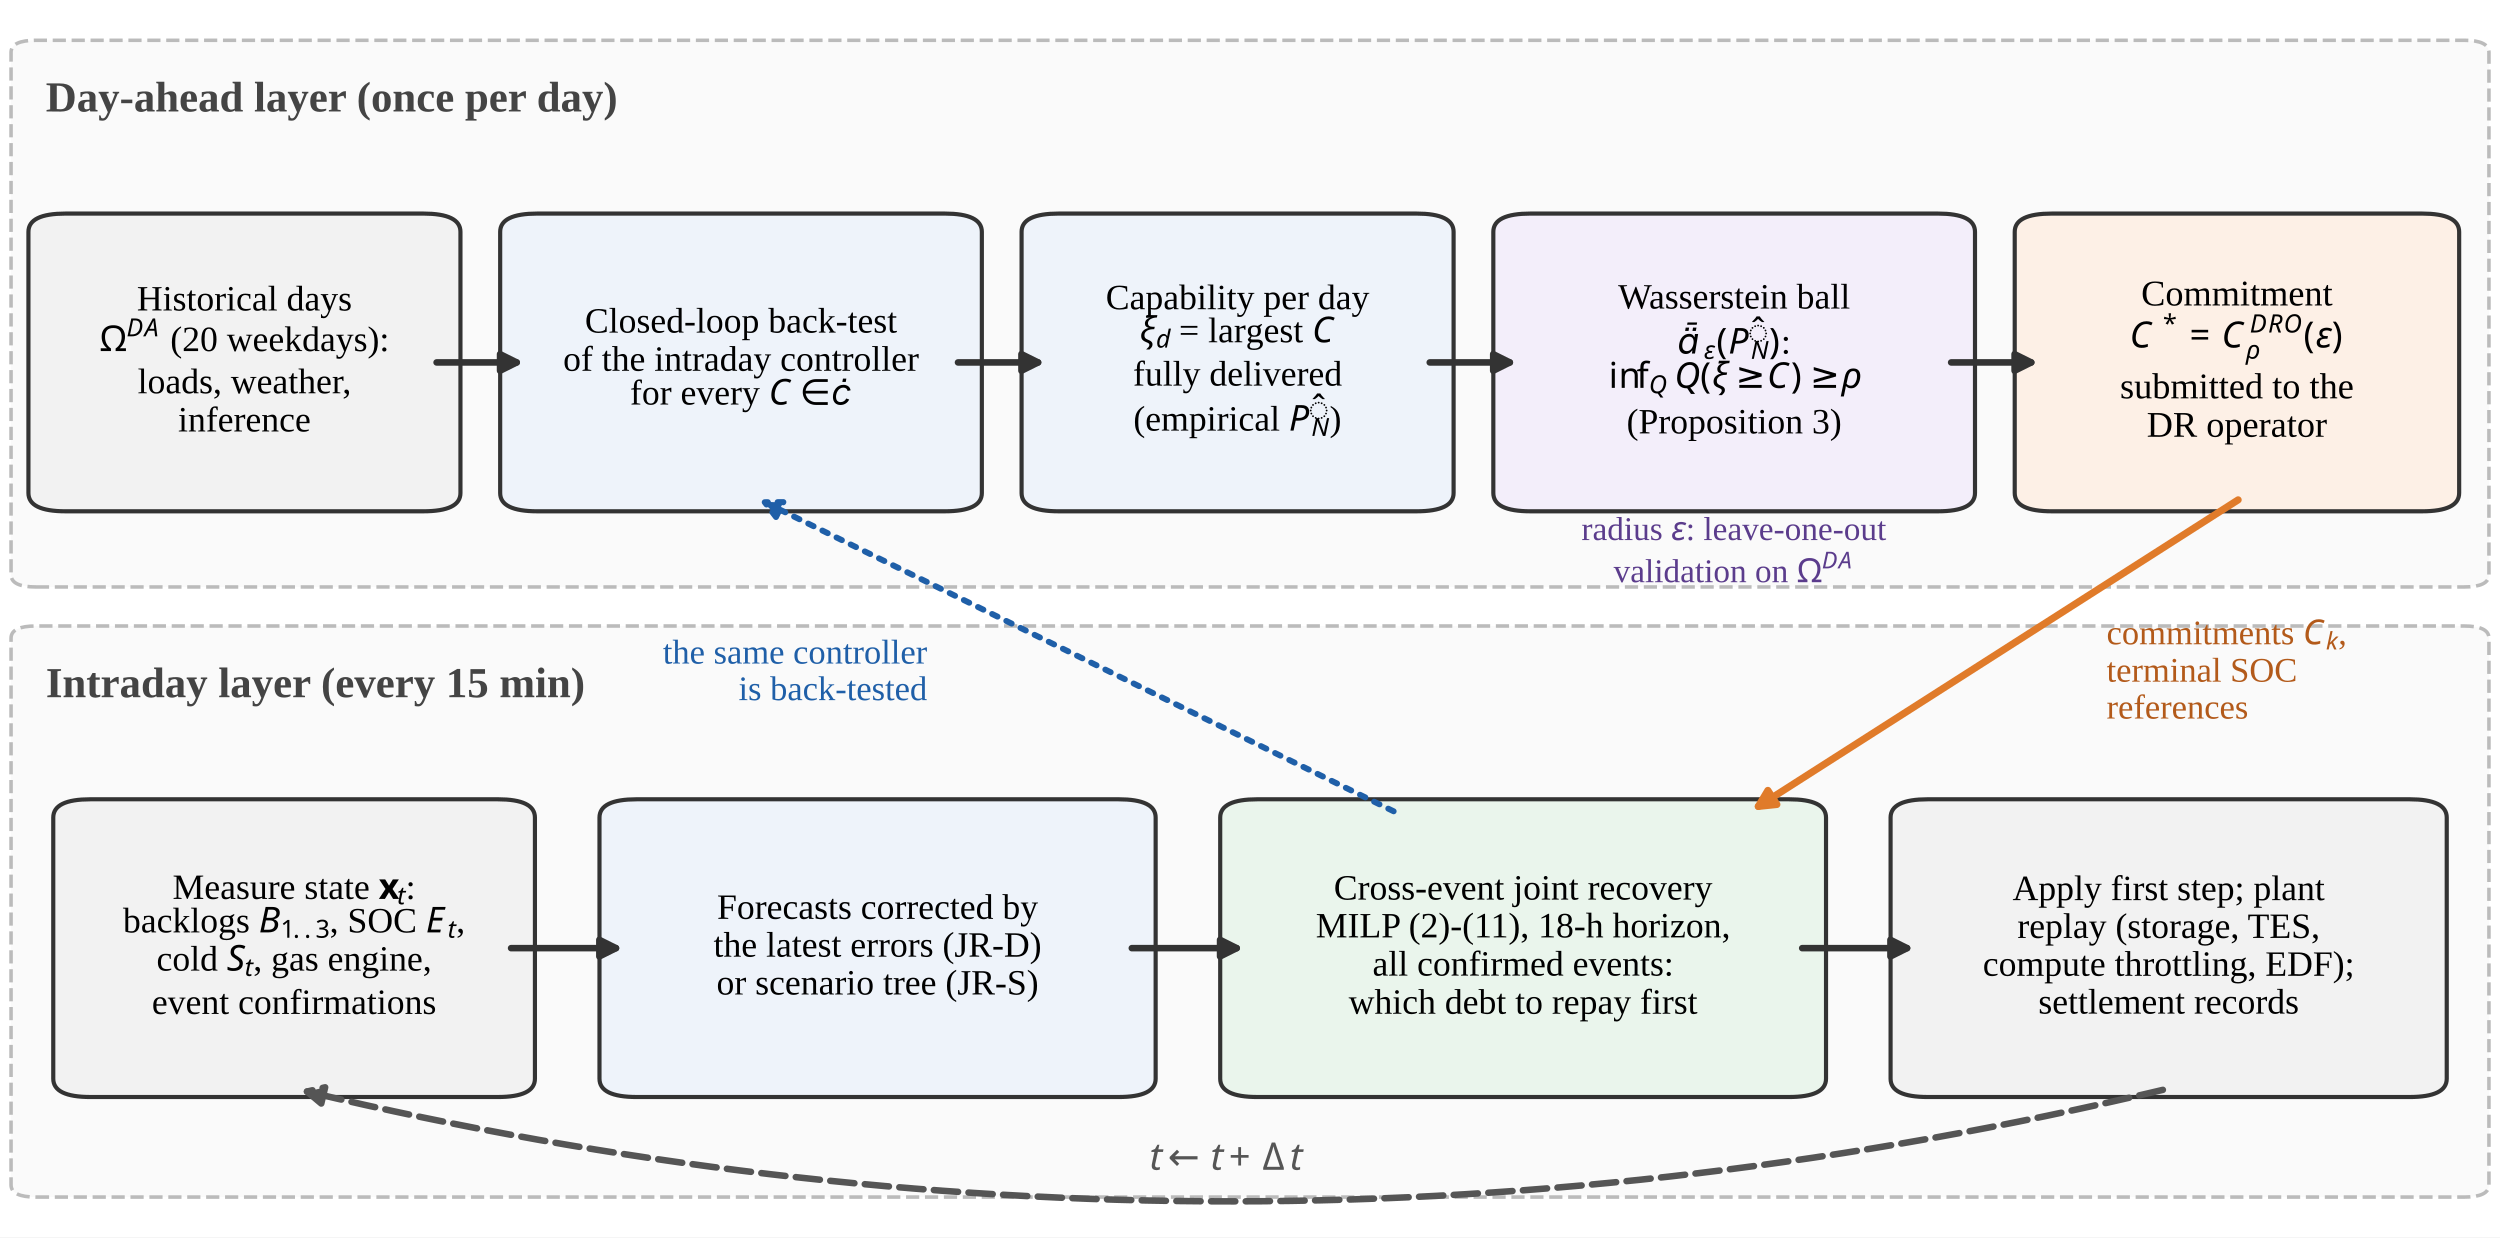
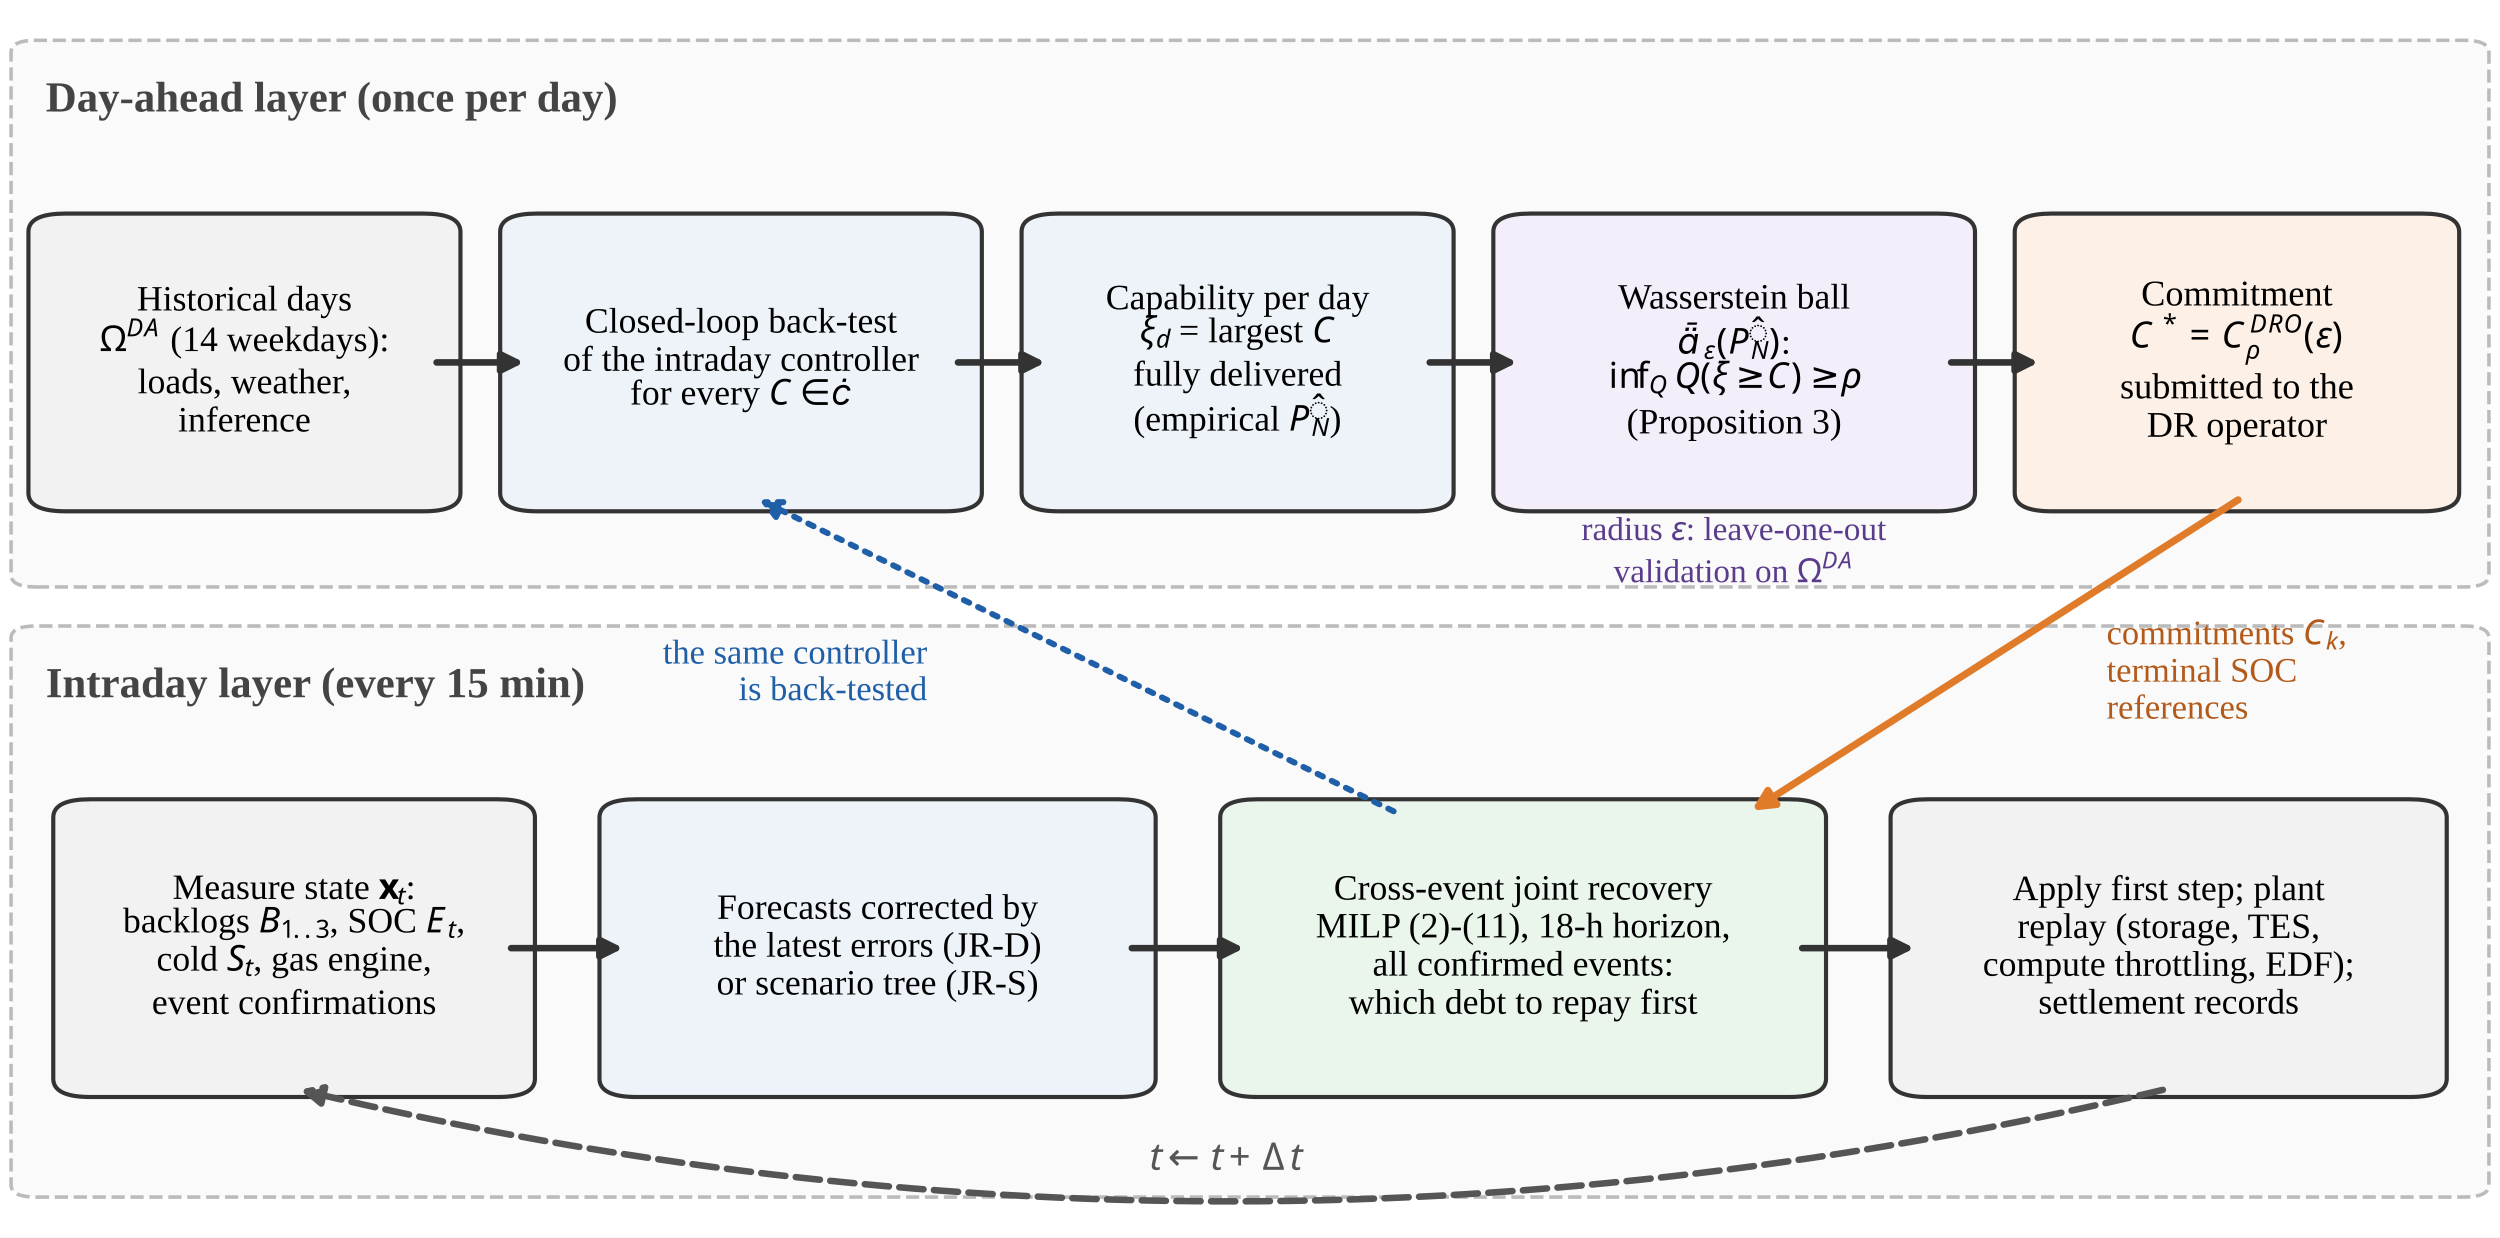
<svg xmlns="http://www.w3.org/2000/svg" width="420.264pt" height="208.008pt" viewBox="0 0 420.264 208.008" version="1.1">
  <defs>
    <style type="text/css">*{stroke-linejoin: round; stroke-linecap: butt}</style>
  </defs>
  <g id="figure_1">
    <g id="patch_1">
      <path d="M 0 208.008  L 420.264 208.008  L 420.264 0  L 0 0  z " style="fill: #ffffff" />
    </g>
    <g id="axes_1">
      <g id="patch_2">
-         <path d="M 6.031 98.671  L 414.233 98.671  Q 418.407 98.671 418.407 96.619  L 418.407 8.825  Q 418.407 6.773 414.233 6.773  L 6.031 6.773  Q 1.857 6.773 1.857 8.825  L 1.857 96.619  Q 1.857 98.671 6.031 98.671  z " clip-path="url(#p4d2d28c79f)" style="fill: #fafafa; stroke-dasharray: 2.22,0.96; stroke-dashoffset: 0; stroke: #bbbbbb; stroke-width: 0.6; stroke-linejoin: miter" />
+         <path d="M 6.031 98.671  L 414.233 98.671  Q 418.407 98.671 418.407 96.619  L 418.407 8.825  Q 418.407 6.773 414.233 6.773  L 6.031 6.773  Q 1.857 6.773 1.857 8.825  L 1.857 96.619  Q 1.857 98.671 6.031 98.671  z " clip-path="url(#p519d9c0571)" style="fill: #fafafa; stroke-dasharray: 2.22,0.96; stroke-dashoffset: 0; stroke: #bbbbbb; stroke-width: 0.6; stroke-linejoin: miter" />
      </g>
      <g id="patch_3">
-         <path d="M 6.031 201.235  L 414.233 201.235  Q 418.407 201.235 418.407 199.183  L 418.407 107.286  Q 418.407 105.235 414.233 105.235  L 6.031 105.235  Q 1.857 105.235 1.857 107.286  L 1.857 199.183  Q 1.857 201.235 6.031 201.235  z " clip-path="url(#p4d2d28c79f)" style="fill: #fafafa; stroke-dasharray: 2.22,0.96; stroke-dashoffset: 0; stroke: #bbbbbb; stroke-width: 0.6; stroke-linejoin: miter" />
+         <path d="M 6.031 201.235  L 414.233 201.235  Q 418.407 201.235 418.407 199.183  L 418.407 107.286  Q 418.407 105.235 414.233 105.235  L 6.031 105.235  Q 1.857 105.235 1.857 107.286  L 1.857 199.183  Q 1.857 201.235 6.031 201.235  z " clip-path="url(#p519d9c0571)" style="fill: #fafafa; stroke-dasharray: 2.22,0.96; stroke-dashoffset: 0; stroke: #bbbbbb; stroke-width: 0.6; stroke-linejoin: miter" />
      </g>
      <g id="patch_4">
-         <path d="M 11.04 85.953  L 71.143 85.953  Q 77.404 85.953 77.404 82.876  L 77.404 38.978  Q 77.404 35.902 71.143 35.902  L 11.04 35.902  Q 4.779 35.902 4.779 38.978  L 4.779 82.876  Q 4.779 85.953 11.04 85.953  z " clip-path="url(#p4d2d28c79f)" style="fill: #f2f2f2; stroke: #333333; stroke-width: 0.7; stroke-linejoin: miter" />
+         <path d="M 11.04 85.953  L 71.143 85.953  Q 77.404 85.953 77.404 82.876  L 77.404 38.978  Q 77.404 35.902 71.143 35.902  L 11.04 35.902  Q 4.779 35.902 4.779 38.978  L 4.779 82.876  Q 4.779 85.953 11.04 85.953  z " clip-path="url(#p519d9c0571)" style="fill: #f2f2f2; stroke: #333333; stroke-width: 0.7; stroke-linejoin: miter" />
      </g>
      <g id="patch_5">
-         <path d="M 90.343 85.953  L 158.794 85.953  Q 165.055 85.953 165.055 82.876  L 165.055 38.978  Q 165.055 35.902 158.794 35.902  L 90.343 35.902  Q 84.082 35.902 84.082 38.978  L 84.082 82.876  Q 84.082 85.953 90.343 85.953  z " clip-path="url(#p4d2d28c79f)" style="fill: #eef3fa; stroke: #333333; stroke-width: 0.7; stroke-linejoin: miter" />
+         <path d="M 90.343 85.953  L 158.794 85.953  Q 165.055 85.953 165.055 82.876  L 165.055 38.978  Q 165.055 35.902 158.794 35.902  L 90.343 35.902  Q 84.082 35.902 84.082 38.978  L 84.082 82.876  Q 84.082 85.953 90.343 85.953  z " clip-path="url(#p519d9c0571)" style="fill: #eef3fa; stroke: #333333; stroke-width: 0.7; stroke-linejoin: miter" />
      </g>
      <g id="patch_6">
-         <path d="M 177.993 85.953  L 238.097 85.953  Q 244.357 85.953 244.357 82.876  L 244.357 38.978  Q 244.357 35.902 238.097 35.902  L 177.993 35.902  Q 171.733 35.902 171.733 38.978  L 171.733 82.876  Q 171.733 85.953 177.993 85.953  z " clip-path="url(#p4d2d28c79f)" style="fill: #eef3fa; stroke: #333333; stroke-width: 0.7; stroke-linejoin: miter" />
+         <path d="M 177.993 85.953  L 238.097 85.953  Q 244.357 85.953 244.357 82.876  L 244.357 38.978  Q 244.357 35.902 238.097 35.902  L 177.993 35.902  Q 171.733 35.902 171.733 38.978  L 171.733 82.876  Q 171.733 85.953 177.993 85.953  z " clip-path="url(#p519d9c0571)" style="fill: #eef3fa; stroke: #333333; stroke-width: 0.7; stroke-linejoin: miter" />
      </g>
      <g id="patch_7">
-         <path d="M 257.296 85.953  L 325.747 85.953  Q 332.008 85.953 332.008 82.876  L 332.008 38.978  Q 332.008 35.902 325.747 35.902  L 257.296 35.902  Q 251.036 35.902 251.036 38.978  L 251.036 82.876  Q 251.036 85.953 257.296 85.953  z " clip-path="url(#p4d2d28c79f)" style="fill: #f3eefa; stroke: #333333; stroke-width: 0.7; stroke-linejoin: miter" />
+         <path d="M 257.296 85.953  L 325.747 85.953  Q 332.008 85.953 332.008 82.876  L 332.008 38.978  Q 332.008 35.902 325.747 35.902  L 257.296 35.902  Q 251.036 35.902 251.036 38.978  L 251.036 82.876  Q 251.036 85.953 257.296 85.953  z " clip-path="url(#p519d9c0571)" style="fill: #f3eefa; stroke: #333333; stroke-width: 0.7; stroke-linejoin: miter" />
      </g>
      <g id="patch_8">
-         <path d="M 344.947 85.953  L 407.137 85.953  Q 413.398 85.953 413.398 82.876  L 413.398 38.978  Q 413.398 35.902 407.137 35.902  L 344.947 35.902  Q 338.686 35.902 338.686 38.978  L 338.686 82.876  Q 338.686 85.953 344.947 85.953  z " clip-path="url(#p4d2d28c79f)" style="fill: #fdf0e6; stroke: #333333; stroke-width: 0.7; stroke-linejoin: miter" />
+         <path d="M 344.947 85.953  L 407.137 85.953  Q 413.398 85.953 413.398 82.876  L 413.398 38.978  Q 413.398 35.902 407.137 35.902  L 344.947 35.902  Q 338.686 35.902 338.686 38.978  L 338.686 82.876  Q 338.686 85.953 344.947 85.953  z " clip-path="url(#p519d9c0571)" style="fill: #fdf0e6; stroke: #333333; stroke-width: 0.7; stroke-linejoin: miter" />
      </g>
      <g id="patch_9">
-         <path d="M 73.394 60.927  Q 80.742 60.927 86.861 60.927  " clip-path="url(#p4d2d28c79f)" style="fill: none; stroke: #333333; stroke-width: 1.1; stroke-linecap: round" />
-         <path d="M 84.061 59.527  L 86.861 60.927  L 84.061 62.327  z " clip-path="url(#p4d2d28c79f)" style="fill: #333333; stroke: #333333; stroke-width: 1.1; stroke-linecap: round" />
+         <path d="M 73.394 60.927  Q 80.742 60.927 86.861 60.927  " clip-path="url(#p519d9c0571)" style="fill: none; stroke: #333333; stroke-width: 1.1; stroke-linecap: round" />
+         <path d="M 84.061 59.527  L 86.861 60.927  L 84.061 62.327  z " clip-path="url(#p519d9c0571)" style="fill: #333333; stroke: #333333; stroke-width: 1.1; stroke-linecap: round" />
      </g>
      <g id="patch_10">
-         <path d="M 161.045 60.927  Q 168.393 60.927 174.511 60.927  " clip-path="url(#p4d2d28c79f)" style="fill: none; stroke: #333333; stroke-width: 1.1; stroke-linecap: round" />
-         <path d="M 171.711 59.527  L 174.511 60.927  L 171.711 62.327  z " clip-path="url(#p4d2d28c79f)" style="fill: #333333; stroke: #333333; stroke-width: 1.1; stroke-linecap: round" />
+         <path d="M 161.045 60.927  Q 168.393 60.927 174.511 60.927  " clip-path="url(#p519d9c0571)" style="fill: none; stroke: #333333; stroke-width: 1.1; stroke-linecap: round" />
+         <path d="M 171.711 59.527  L 174.511 60.927  L 171.711 62.327  z " clip-path="url(#p519d9c0571)" style="fill: #333333; stroke: #333333; stroke-width: 1.1; stroke-linecap: round" />
      </g>
      <g id="patch_11">
-         <path d="M 240.348 60.927  Q 247.696 60.927 253.814 60.927  " clip-path="url(#p4d2d28c79f)" style="fill: none; stroke: #333333; stroke-width: 1.1; stroke-linecap: round" />
-         <path d="M 251.014 59.527  L 253.814 60.927  L 251.014 62.327  z " clip-path="url(#p4d2d28c79f)" style="fill: #333333; stroke: #333333; stroke-width: 1.1; stroke-linecap: round" />
+         <path d="M 240.348 60.927  Q 247.696 60.927 253.814 60.927  " clip-path="url(#p519d9c0571)" style="fill: none; stroke: #333333; stroke-width: 1.1; stroke-linecap: round" />
+         <path d="M 251.014 59.527  L 253.814 60.927  L 251.014 62.327  z " clip-path="url(#p519d9c0571)" style="fill: #333333; stroke: #333333; stroke-width: 1.1; stroke-linecap: round" />
      </g>
      <g id="patch_12">
-         <path d="M 327.998 60.927  Q 335.346 60.927 341.465 60.927  " clip-path="url(#p4d2d28c79f)" style="fill: none; stroke: #333333; stroke-width: 1.1; stroke-linecap: round" />
-         <path d="M 338.665 59.527  L 341.465 60.927  L 338.665 62.327  z " clip-path="url(#p4d2d28c79f)" style="fill: #333333; stroke: #333333; stroke-width: 1.1; stroke-linecap: round" />
+         <path d="M 327.998 60.927  Q 335.346 60.927 341.465 60.927  " clip-path="url(#p519d9c0571)" style="fill: none; stroke: #333333; stroke-width: 1.1; stroke-linecap: round" />
+         <path d="M 338.665 59.527  L 341.465 60.927  L 338.665 62.327  z " clip-path="url(#p519d9c0571)" style="fill: #333333; stroke: #333333; stroke-width: 1.1; stroke-linecap: round" />
      </g>
      <g id="patch_13">
-         <path d="M 15.214 184.414  L 83.665 184.414  Q 89.925 184.414 89.925 181.337  L 89.925 137.44  Q 89.925 134.363 83.665 134.363  L 15.214 134.363  Q 8.953 134.363 8.953 137.44  L 8.953 181.337  Q 8.953 184.414 15.214 184.414  z " clip-path="url(#p4d2d28c79f)" style="fill: #f2f2f2; stroke: #333333; stroke-width: 0.7; stroke-linejoin: miter" />
+         <path d="M 15.214 184.414  L 83.665 184.414  Q 89.925 184.414 89.925 181.337  L 89.925 137.44  Q 89.925 134.363 83.665 134.363  L 15.214 134.363  Q 8.953 134.363 8.953 137.44  L 8.953 181.337  Q 8.953 184.414 15.214 184.414  z " clip-path="url(#p519d9c0571)" style="fill: #f2f2f2; stroke: #333333; stroke-width: 0.7; stroke-linejoin: miter" />
      </g>
      <g id="patch_14">
-         <path d="M 107.038 184.414  L 188.011 184.414  Q 194.271 184.414 194.271 181.337  L 194.271 137.44  Q 194.271 134.363 188.011 134.363  L 107.038 134.363  Q 100.777 134.363 100.777 137.44  L 100.777 181.337  Q 100.777 184.414 107.038 184.414  z " clip-path="url(#p4d2d28c79f)" style="fill: #eef3fa; stroke: #333333; stroke-width: 0.7; stroke-linejoin: miter" />
+         <path d="M 107.038 184.414  L 188.011 184.414  Q 194.271 184.414 194.271 181.337  L 194.271 137.44  Q 194.271 134.363 188.011 134.363  L 107.038 134.363  Q 100.777 134.363 100.777 137.44  L 100.777 181.337  Q 100.777 184.414 107.038 184.414  z " clip-path="url(#p519d9c0571)" style="fill: #eef3fa; stroke: #333333; stroke-width: 0.7; stroke-linejoin: miter" />
      </g>
      <g id="patch_15">
-         <path d="M 211.384 184.414  L 300.704 184.414  Q 306.965 184.414 306.965 181.337  L 306.965 137.44  Q 306.965 134.363 300.704 134.363  L 211.384 134.363  Q 205.123 134.363 205.123 137.44  L 205.123 181.337  Q 205.123 184.414 211.384 184.414  z " clip-path="url(#p4d2d28c79f)" style="fill: #eaf5ec; stroke: #333333; stroke-width: 0.7; stroke-linejoin: miter" />
+         <path d="M 211.384 184.414  L 300.704 184.414  Q 306.965 184.414 306.965 181.337  L 306.965 137.44  Q 306.965 134.363 300.704 134.363  L 211.384 134.363  Q 205.123 134.363 205.123 137.44  L 205.123 181.337  Q 205.123 184.414 211.384 184.414  z " clip-path="url(#p519d9c0571)" style="fill: #eaf5ec; stroke: #333333; stroke-width: 0.7; stroke-linejoin: miter" />
      </g>
      <g id="patch_16">
-         <path d="M 324.078 184.414  L 405.05 184.414  Q 411.311 184.414 411.311 181.337  L 411.311 137.44  Q 411.311 134.363 405.05 134.363  L 324.078 134.363  Q 317.817 134.363 317.817 137.44  L 317.817 181.337  Q 317.817 184.414 324.078 184.414  z " clip-path="url(#p4d2d28c79f)" style="fill: #f2f2f2; stroke: #333333; stroke-width: 0.7; stroke-linejoin: miter" />
+         <path d="M 324.078 184.414  L 405.05 184.414  Q 411.311 184.414 411.311 181.337  L 411.311 137.44  Q 411.311 134.363 405.05 134.363  L 324.078 134.363  Q 317.817 134.363 317.817 137.44  L 317.817 181.337  Q 317.817 184.414 324.078 184.414  z " clip-path="url(#p519d9c0571)" style="fill: #f2f2f2; stroke: #333333; stroke-width: 0.7; stroke-linejoin: miter" />
      </g>
      <g id="patch_17">
-         <path d="M 85.918 159.389  Q 95.35 159.389 103.552 159.389  " clip-path="url(#p4d2d28c79f)" style="fill: none; stroke: #333333; stroke-width: 1.1; stroke-linecap: round" />
-         <path d="M 100.752 157.989  L 103.552 159.389  L 100.752 160.789  z " clip-path="url(#p4d2d28c79f)" style="fill: #333333; stroke: #333333; stroke-width: 1.1; stroke-linecap: round" />
+         <path d="M 85.918 159.389  Q 95.35 159.389 103.552 159.389  " clip-path="url(#p519d9c0571)" style="fill: none; stroke: #333333; stroke-width: 1.1; stroke-linecap: round" />
+         <path d="M 100.752 157.989  L 103.552 159.389  L 100.752 160.789  z " clip-path="url(#p519d9c0571)" style="fill: #333333; stroke: #333333; stroke-width: 1.1; stroke-linecap: round" />
      </g>
      <g id="patch_18">
-         <path d="M 190.264 159.389  Q 199.696 159.389 207.898 159.389  " clip-path="url(#p4d2d28c79f)" style="fill: none; stroke: #333333; stroke-width: 1.1; stroke-linecap: round" />
-         <path d="M 205.098 157.989  L 207.898 159.389  L 205.098 160.789  z " clip-path="url(#p4d2d28c79f)" style="fill: #333333; stroke: #333333; stroke-width: 1.1; stroke-linecap: round" />
+         <path d="M 190.264 159.389  Q 199.696 159.389 207.898 159.389  " clip-path="url(#p519d9c0571)" style="fill: none; stroke: #333333; stroke-width: 1.1; stroke-linecap: round" />
+         <path d="M 205.098 157.989  L 207.898 159.389  L 205.098 160.789  z " clip-path="url(#p519d9c0571)" style="fill: #333333; stroke: #333333; stroke-width: 1.1; stroke-linecap: round" />
      </g>
      <g id="patch_19">
-         <path d="M 302.958 159.389  Q 312.39 159.389 320.592 159.389  " clip-path="url(#p4d2d28c79f)" style="fill: none; stroke: #333333; stroke-width: 1.1; stroke-linecap: round" />
-         <path d="M 317.792 157.989  L 320.592 159.389  L 317.792 160.789  z " clip-path="url(#p4d2d28c79f)" style="fill: #333333; stroke: #333333; stroke-width: 1.1; stroke-linecap: round" />
+         <path d="M 302.958 159.389  Q 312.39 159.389 320.592 159.389  " clip-path="url(#p519d9c0571)" style="fill: none; stroke: #333333; stroke-width: 1.1; stroke-linecap: round" />
+         <path d="M 317.792 157.989  L 320.592 159.389  L 317.792 160.789  z " clip-path="url(#p519d9c0571)" style="fill: #333333; stroke: #333333; stroke-width: 1.1; stroke-linecap: round" />
      </g>
      <g id="patch_20">
-         <path d="M 363.588 183.212  Q 207 220.56 51.609 183.496  " clip-path="url(#p4d2d28c79f)" style="fill: none; stroke-dasharray: 4.07,1.76; stroke-dashoffset: 0; stroke: #555555; stroke-width: 1.1; stroke-linecap: round" />
-         <path d="M 54.007 185.508  L 51.609 183.496  L 54.657 182.784  z " clip-path="url(#p4d2d28c79f)" style="fill: #555555; stroke-dasharray: 4.07,1.76; stroke-dashoffset: 0; stroke: #555555; stroke-width: 1.1; stroke-linecap: round" />
+         <path d="M 363.588 183.212  Q 207 220.56 51.609 183.496  " clip-path="url(#p519d9c0571)" style="fill: none; stroke-dasharray: 4.07,1.76; stroke-dashoffset: 0; stroke: #555555; stroke-width: 1.1; stroke-linecap: round" />
+         <path d="M 54.007 185.508  L 51.609 183.496  L 54.657 182.784  z " clip-path="url(#p519d9c0571)" style="fill: #555555; stroke-dasharray: 4.07,1.76; stroke-dashoffset: 0; stroke: #555555; stroke-width: 1.1; stroke-linecap: round" />
      </g>
      <g id="patch_21">
-         <path d="M 376.242 84.03  Q 335.348 110.157 295.584 135.562  " clip-path="url(#p4d2d28c79f)" style="fill: none; stroke: #e07b2a; stroke-width: 1.2; stroke-linecap: round" />
-         <path d="M 298.697 135.235  L 295.584 135.562  L 297.19 132.875  z " clip-path="url(#p4d2d28c79f)" style="fill: #e07b2a; stroke: #e07b2a; stroke-width: 1.2; stroke-linecap: round" />
+         <path d="M 376.242 84.03  Q 335.348 110.157 295.584 135.562  " clip-path="url(#p519d9c0571)" style="fill: none; stroke: #e07b2a; stroke-width: 1.2; stroke-linecap: round" />
+         <path d="M 298.697 135.235  L 295.584 135.562  L 297.19 132.875  z " clip-path="url(#p519d9c0571)" style="fill: #e07b2a; stroke: #e07b2a; stroke-width: 1.2; stroke-linecap: round" />
      </g>
      <g id="patch_22">
-         <path d="M 234.278 136.383  Q 180.915 110.158 128.555 84.425  " clip-path="url(#p4d2d28c79f)" style="fill: none; stroke-dasharray: 1,1.65; stroke-dashoffset: 0; stroke: #1f5fa8; stroke-linecap: round" />
-         <path d="M 130.451 86.916  L 128.555 84.425  L 131.686 84.404  z " clip-path="url(#p4d2d28c79f)" style="fill: #1f5fa8; stroke-dasharray: 1,1.65; stroke-dashoffset: 0; stroke: #1f5fa8; stroke-linecap: round" />
+         <path d="M 234.278 136.383  Q 180.915 110.158 128.555 84.425  " clip-path="url(#p519d9c0571)" style="fill: none; stroke-dasharray: 1,1.65; stroke-dashoffset: 0; stroke: #1f5fa8; stroke-linecap: round" />
+         <path d="M 130.451 86.916  L 128.555 84.425  L 131.686 84.404  z " clip-path="url(#p519d9c0571)" style="fill: #1f5fa8; stroke-dasharray: 1,1.65; stroke-dashoffset: 0; stroke: #1f5fa8; stroke-linecap: round" />
      </g>
      <g id="text_1">
        <text style="font-weight: 700; font-size: 7.2px; font-family: 'Liberation Serif', 'Times New Roman', 'DejaVu Serif', serif; text-anchor: start; fill: #444444" x="7.701" y="18.744" transform="rotate(-0 7.70076 18.7438)">Day-ahead layer (once per day)</text>
      </g>
      <g id="text_2">
        <text style="font-weight: 700; font-size: 7.2px; font-family: 'Liberation Serif', 'Times New Roman', 'DejaVu Serif', serif; text-anchor: start; fill: #444444" x="7.701" y="117.205" transform="rotate(-0 7.70076 117.2052)">Intraday layer (every 15 min)</text>
      </g>
      <g id="text_3">
        <text style="font-size: 6px; font-family: 'Liberation Serif', 'Times New Roman', 'DejaVu Serif', serif" transform="translate(23.01179 52.19343)">Historical days</text>
        <g transform="translate(16.70148 59.72776)">
          <text>
            <tspan x="0" y="-0.711" style="font-size: 6px; font-family: 'STIXGeneral'">Ω</tspan>
            <tspan x="4.559" y="-3.189" style="font-style: italic; font-size: 4.2px; font-family: 'STIXGeneral'">D</tspan>
            <tspan x="7.591" y="-3.189" style="font-style: italic; font-size: 4.2px; font-family: 'STIXGeneral'">A</tspan>
            <tspan x="10.427" y="-0.711" style="font-size: 6px; font-family: 'Liberation Serif'"> </tspan>
            <tspan x="11.927" y="-0.711" style="font-size: 6px; font-family: 'Liberation Serif'">(</tspan>
-             <tspan x="13.925" y="-0.711" style="font-size: 6px; font-family: 'Liberation Serif'">2</tspan>
-             <tspan x="16.925" y="-0.711" style="font-size: 6px; font-family: 'Liberation Serif'">0</tspan>
+             <tspan x="13.925" y="-0.711" style="font-size: 6px; font-family: 'Liberation Serif'">1</tspan>
+             <tspan x="16.925" y="-0.711" style="font-size: 6px; font-family: 'Liberation Serif'">4</tspan>
            <tspan x="19.925" y="-0.711" style="font-size: 6px; font-family: 'Liberation Serif'"> </tspan>
            <tspan x="21.425" y="-0.711" style="font-size: 6px; font-family: 'Liberation Serif'">w</tspan>
            <tspan x="25.758" y="-0.711" style="font-size: 6px; font-family: 'Liberation Serif'">e</tspan>
            <tspan x="28.421" y="-0.711" style="font-size: 6px; font-family: 'Liberation Serif'">e</tspan>
            <tspan x="31.084" y="-0.711" style="font-size: 6px; font-family: 'Liberation Serif'">k</tspan>
            <tspan x="34.084" y="-0.711" style="font-size: 6px; font-family: 'Liberation Serif'">d</tspan>
            <tspan x="37.084" y="-0.711" style="font-size: 6px; font-family: 'Liberation Serif'">a</tspan>
            <tspan x="39.747" y="-0.711" style="font-size: 6px; font-family: 'Liberation Serif'">y</tspan>
            <tspan x="42.747" y="-0.711" style="font-size: 6px; font-family: 'Liberation Serif'">s</tspan>
            <tspan x="45.082" y="-0.711" style="font-size: 6px; font-family: 'Liberation Serif'">)</tspan>
            <tspan x="47.08" y="-0.711" style="font-size: 6px; font-family: 'Liberation Serif'">:</tspan>
          </text>
        </g>
        <text style="font-size: 6px; font-family: 'Liberation Serif', 'Times New Roman', 'DejaVu Serif', serif" transform="translate(23.13461 66.11062)">loads, weather,</text>
        <text style="font-size: 6px; font-family: 'Liberation Serif', 'Times New Roman', 'DejaVu Serif', serif" transform="translate(29.93335 72.52933)">inference</text>
      </g>
      <g id="text_4">
        <text style="font-size: 6px; font-family: 'Liberation Serif', 'Times New Roman', 'DejaVu Serif', serif" transform="translate(98.32344 55.91231)">Closed-loop back-test</text>
        <text style="font-size: 6px; font-family: 'Liberation Serif', 'Times New Roman', 'DejaVu Serif', serif" transform="translate(94.66344 62.33103)">of the intraday controller</text>
        <g transform="translate(105.9083 68.78536)">
          <text>
            <tspan x="0" y="-0.781" style="font-size: 6px; font-family: 'Liberation Serif'">f</tspan>
            <tspan x="1.998" y="-0.781" style="font-size: 6px; font-family: 'Liberation Serif'">o</tspan>
            <tspan x="4.998" y="-0.781" style="font-size: 6px; font-family: 'Liberation Serif'">r</tspan>
            <tspan x="6.996" y="-0.781" style="font-size: 6px; font-family: 'Liberation Serif'"> </tspan>
            <tspan x="8.496" y="-0.781" style="font-size: 6px; font-family: 'Liberation Serif'">e</tspan>
            <tspan x="11.159" y="-0.781" style="font-size: 6px; font-family: 'Liberation Serif'">v</tspan>
            <tspan x="14.159" y="-0.781" style="font-size: 6px; font-family: 'Liberation Serif'">e</tspan>
            <tspan x="16.822" y="-0.781" style="font-size: 6px; font-family: 'Liberation Serif'">r</tspan>
            <tspan x="18.82" y="-0.781" style="font-size: 6px; font-family: 'Liberation Serif'">y</tspan>
            <tspan x="21.82" y="-0.781" style="font-size: 6px; font-family: 'Liberation Serif'"> </tspan>
            <tspan x="23.32" y="-0.781" style="font-style: italic; font-size: 6px; font-family: 'STIXGeneral'">C</tspan>
            <tspan x="28.522" y="-0.781" style="font-size: 6px; font-family: 'STIXGeneral'">∈</tspan>
            <tspan x="33.832" y="-0.781" style="font-style: italic; font-size: 6px; font-family: 'STIXNonUnicode'"></tspan>
          </text>
        </g>
      </g>
      <g id="text_5">
        <text style="font-size: 6px; font-family: 'Liberation Serif', 'Times New Roman', 'DejaVu Serif', serif" transform="translate(185.8845 51.98261)">Capability per day</text>
        <g transform="translate(191.6051 58.37694)">
          <text>
            <tspan x="0" y="-0.844" style="font-style: italic; font-size: 6px; font-family: 'STIXGeneral'">ξ</tspan>
            <tspan x="28.971" y="-0.844" style="font-style: italic; font-size: 6px; font-family: 'STIXGeneral'">C</tspan>
            <tspan x="2.724" y="0.056" style="font-style: italic; font-size: 4.2px; font-family: 'STIXGeneral'">d</tspan>
            <tspan x="5.094" y="-0.844" style="font-size: 6px; font-family: 'Liberation Serif'"> </tspan>
            <tspan x="6.594" y="-0.844" style="font-size: 6px; font-family: 'Liberation Serif'">=</tspan>
            <tspan x="9.978" y="-0.844" style="font-size: 6px; font-family: 'Liberation Serif'"> </tspan>
            <tspan x="11.478" y="-0.844" style="font-size: 6px; font-family: 'Liberation Serif'">l</tspan>
            <tspan x="13.145" y="-0.844" style="font-size: 6px; font-family: 'Liberation Serif'">a</tspan>
            <tspan x="15.808" y="-0.844" style="font-size: 6px; font-family: 'Liberation Serif'">r</tspan>
            <tspan x="17.806" y="-0.844" style="font-size: 6px; font-family: 'Liberation Serif'">g</tspan>
            <tspan x="20.806" y="-0.844" style="font-size: 6px; font-family: 'Liberation Serif'">e</tspan>
            <tspan x="23.469" y="-0.844" style="font-size: 6px; font-family: 'Liberation Serif'">s</tspan>
            <tspan x="25.804" y="-0.844" style="font-size: 6px; font-family: 'Liberation Serif'">t</tspan>
            <tspan x="27.471" y="-0.844" style="font-size: 6px; font-family: 'Liberation Serif'"> </tspan>
          </text>
        </g>
        <text style="font-size: 6px; font-family: 'Liberation Serif', 'Times New Roman', 'DejaVu Serif', serif" transform="translate(190.4684 64.82073)">fully delivered</text>
        <g transform="translate(190.5251 72.71507)">
          <text>
            <tspan x="0" y="-0.328" style="font-size: 6px; font-family: 'Liberation Serif'">(</tspan>
            <tspan x="1.998" y="-0.328" style="font-size: 6px; font-family: 'Liberation Serif'">e</tspan>
            <tspan x="4.661" y="-0.328" style="font-size: 6px; font-family: 'Liberation Serif'">m</tspan>
            <tspan x="9.328" y="-0.328" style="font-size: 6px; font-family: 'Liberation Serif'">p</tspan>
            <tspan x="12.328" y="-0.328" style="font-size: 6px; font-family: 'Liberation Serif'">i</tspan>
            <tspan x="13.995" y="-0.328" style="font-size: 6px; font-family: 'Liberation Serif'">r</tspan>
            <tspan x="15.993" y="-0.328" style="font-size: 6px; font-family: 'Liberation Serif'">i</tspan>
            <tspan x="17.66" y="-0.328" style="font-size: 6px; font-family: 'Liberation Serif'">c</tspan>
            <tspan x="20.323" y="-0.328" style="font-size: 6px; font-family: 'Liberation Serif'">a</tspan>
            <tspan x="22.986" y="-0.328" style="font-size: 6px; font-family: 'Liberation Serif'">l</tspan>
            <tspan x="24.653" y="-0.328" style="font-size: 6px; font-family: 'Liberation Serif'"> </tspan>
            <tspan x="32.985" y="-0.328" style="font-size: 6px; font-family: 'Liberation Serif'">)</tspan>
            <tspan x="29.372" y="-1.953" style="font-size: 6px; font-family: 'STIXGeneral'">̂</tspan>
            <tspan x="26.153" y="-0.328" style="font-style: italic; font-size: 6px; font-family: 'STIXGeneral'">P</tspan>
            <tspan x="29.914" y="0.572" style="font-style: italic; font-size: 4.2px; font-family: 'STIXGeneral'">N</tspan>
          </text>
        </g>
      </g>
      <g id="text_6">
        <text style="font-size: 6px; font-family: 'Liberation Serif', 'Times New Roman', 'DejaVu Serif', serif" transform="translate(272.0177 51.86554)">Wasserstein ball</text>
        <g transform="translate(281.9819 59.75987)">
          <text>
            <tspan x="0" y="-0.328" style="font-style: italic; font-size: 6px; font-family: 'STIXNonUnicode'"></tspan>
            <tspan x="4.439" y="0.572" style="font-style: italic; font-size: 4.2px; font-family: 'STIXGeneral'">ε</tspan>
            <tspan x="12.332" y="0.572" style="font-style: italic; font-size: 4.2px; font-family: 'STIXGeneral'">N</tspan>
            <tspan x="6.573" y="-0.328" style="font-size: 6px; font-family: 'STIXGeneral'">(</tspan>
            <tspan x="11.79" y="-1.953" style="font-size: 6px; font-family: 'STIXGeneral'">̂</tspan>
            <tspan x="15.403" y="-0.328" style="font-size: 6px; font-family: 'STIXGeneral'">)</tspan>
            <tspan x="8.571" y="-0.328" style="font-style: italic; font-size: 6px; font-family: 'STIXGeneral'">P</tspan>
            <tspan x="17.401" y="-0.328" style="font-size: 6px; font-family: 'Liberation Serif'">:</tspan>
          </text>
        </g>
        <g transform="translate(270.4319 66.11437)">
          <text>
            <tspan x="0" y="-0.906" style="font-size: 6px; font-family: 'STIXGeneral'">i</tspan>
            <tspan x="1.668" y="-0.906" style="font-size: 6px; font-family: 'STIXGeneral'">n</tspan>
            <tspan x="4.668" y="-0.906" style="font-size: 6px; font-family: 'STIXGeneral'">f</tspan>
            <tspan x="15.395" y="-0.906" style="font-size: 6px; font-family: 'STIXGeneral'">(</tspan>
            <tspan x="21.317" y="-0.906" style="font-size: 6px; font-family: 'STIXGeneral'">≥</tspan>
            <tspan x="30.629" y="-0.906" style="font-size: 6px; font-family: 'STIXGeneral'">)</tspan>
            <tspan x="33.827" y="-0.906" style="font-size: 6px; font-family: 'STIXGeneral'">≥</tspan>
            <tspan x="6.761" y="-0.006" style="font-style: italic; font-size: 4.2px; font-family: 'STIXGeneral'">Q</tspan>
            <tspan x="11.063" y="-0.906" style="font-style: italic; font-size: 6px; font-family: 'STIXGeneral'">Q</tspan>
            <tspan x="17.393" y="-0.906" style="font-style: italic; font-size: 6px; font-family: 'STIXGeneral'">ξ</tspan>
            <tspan x="26.627" y="-0.906" style="font-style: italic; font-size: 6px; font-family: 'STIXGeneral'">C</tspan>
            <tspan x="39.137" y="-0.906" style="font-style: italic; font-size: 6px; font-family: 'STIXGeneral'">ρ</tspan>
          </text>
        </g>
        <text style="font-size: 6px; font-family: 'Liberation Serif', 'Times New Roman', 'DejaVu Serif', serif" transform="translate(273.4389 72.85722)">(Proposition 3)</text>
      </g>
      <g id="text_7">
        <text style="font-size: 6.1px; font-family: 'Liberation Serif', 'Times New Roman', 'DejaVu Serif', serif" transform="translate(359.9448 51.34684)">Commitment</text>
        <g transform="translate(358.0166 59.00675)">
          <text>
            <tspan x="0" y="-0.593" style="font-style: italic; font-size: 6.1px; font-family: 'STIXGeneral'">C</tspan>
            <tspan x="15.455" y="-0.593" style="font-style: italic; font-size: 6.1px; font-family: 'STIXGeneral'">C</tspan>
            <tspan x="31.25" y="-0.593" style="font-style: italic; font-size: 6.1px; font-family: 'STIXGeneral'">ε</tspan>
            <tspan x="5.58" y="-3.112" style="font-size: 4.27px; font-family: 'STIXGeneral'">*</tspan>
            <tspan x="10.061" y="-0.593" style="font-size: 6.1px; font-family: 'STIXGeneral'">=</tspan>
            <tspan x="29.221" y="-0.593" style="font-size: 6.1px; font-family: 'STIXGeneral'">(</tspan>
            <tspan x="33.956" y="-0.593" style="font-size: 6.1px; font-family: 'STIXGeneral'">)</tspan>
            <tspan x="19.52" y="1.292" style="font-style: italic; font-size: 4.27px; font-family: 'STIXGeneral'">ρ</tspan>
            <tspan x="20.181" y="-3.112" style="font-style: italic; font-size: 4.27px; font-family: 'STIXGeneral'">D</tspan>
            <tspan x="23.26" y="-3.112" style="font-style: italic; font-size: 4.27px; font-family: 'STIXGeneral'">R</tspan>
            <tspan x="25.867" y="-3.112" style="font-style: italic; font-size: 4.27px; font-family: 'STIXGeneral'">O</tspan>
          </text>
        </g>
        <text style="font-size: 6.1px; font-family: 'Liberation Serif', 'Times New Roman', 'DejaVu Serif', serif" transform="translate(356.3882 66.95998)">submitted to the</text>
        <text style="font-size: 6.1px; font-family: 'Liberation Serif', 'Times New Roman', 'DejaVu Serif', serif" transform="translate(360.8813 73.42038)">DR operator</text>
      </g>
      <g id="text_8">
        <g style="fill: #5b3c8c" transform="translate(265.8459 90.90785)">
          <text>
            <tspan x="0" y="-0.125" style="font-size: 5.6px; font-family: 'Liberation Serif'; fill: #5b3c8c">r</tspan>
            <tspan x="1.863" y="-0.125" style="font-size: 5.6px; font-family: 'Liberation Serif'; fill: #5b3c8c">a</tspan>
            <tspan x="4.346" y="-0.125" style="font-size: 5.6px; font-family: 'Liberation Serif'; fill: #5b3c8c">d</tspan>
            <tspan x="7.142" y="-0.125" style="font-size: 5.6px; font-family: 'Liberation Serif'; fill: #5b3c8c">i</tspan>
            <tspan x="8.697" y="-0.125" style="font-size: 5.6px; font-family: 'Liberation Serif'; fill: #5b3c8c">u</tspan>
            <tspan x="11.493" y="-0.125" style="font-size: 5.6px; font-family: 'Liberation Serif'; fill: #5b3c8c">s</tspan>
            <tspan x="13.67" y="-0.125" style="font-size: 5.6px; font-family: 'Liberation Serif'; fill: #5b3c8c"> </tspan>
            <tspan x="17.552" y="-0.125" style="font-size: 5.6px; font-family: 'Liberation Serif'; fill: #5b3c8c">:</tspan>
            <tspan x="19.106" y="-0.125" style="font-size: 5.6px; font-family: 'Liberation Serif'; fill: #5b3c8c"> </tspan>
            <tspan x="20.505" y="-0.125" style="font-size: 5.6px; font-family: 'Liberation Serif'; fill: #5b3c8c">l</tspan>
            <tspan x="22.059" y="-0.125" style="font-size: 5.6px; font-family: 'Liberation Serif'; fill: #5b3c8c">e</tspan>
            <tspan x="24.542" y="-0.125" style="font-size: 5.6px; font-family: 'Liberation Serif'; fill: #5b3c8c">a</tspan>
            <tspan x="27.025" y="-0.125" style="font-size: 5.6px; font-family: 'Liberation Serif'; fill: #5b3c8c">v</tspan>
            <tspan x="29.821" y="-0.125" style="font-size: 5.6px; font-family: 'Liberation Serif'; fill: #5b3c8c">e</tspan>
            <tspan x="32.304" y="-0.125" style="font-size: 5.6px; font-family: 'Liberation Serif'; fill: #5b3c8c">-</tspan>
            <tspan x="34.167" y="-0.125" style="font-size: 5.6px; font-family: 'Liberation Serif'; fill: #5b3c8c">o</tspan>
            <tspan x="36.964" y="-0.125" style="font-size: 5.6px; font-family: 'Liberation Serif'; fill: #5b3c8c">n</tspan>
            <tspan x="39.761" y="-0.125" style="font-size: 5.6px; font-family: 'Liberation Serif'; fill: #5b3c8c">e</tspan>
            <tspan x="42.244" y="-0.125" style="font-size: 5.6px; font-family: 'Liberation Serif'; fill: #5b3c8c">-</tspan>
            <tspan x="44.106" y="-0.125" style="font-size: 5.6px; font-family: 'Liberation Serif'; fill: #5b3c8c">o</tspan>
            <tspan x="46.903" y="-0.125" style="font-size: 5.6px; font-family: 'Liberation Serif'; fill: #5b3c8c">u</tspan>
            <tspan x="49.7" y="-0.125" style="font-size: 5.6px; font-family: 'Liberation Serif'; fill: #5b3c8c">t</tspan>
            <tspan x="15.069" y="-0.125" style="font-style: italic; font-size: 5.6px; font-family: 'STIXGeneral'; fill: #5b3c8c">ε</tspan>
          </text>
        </g>
        <g style="fill: #5b3c8c" transform="translate(271.2499 97.93989)">
          <text>
            <tspan x="0" y="-0.073" style="font-size: 5.6px; font-family: 'Liberation Serif'; fill: #5b3c8c">v</tspan>
            <tspan x="2.797" y="-0.073" style="font-size: 5.6px; font-family: 'Liberation Serif'; fill: #5b3c8c">a</tspan>
            <tspan x="5.28" y="-0.073" style="font-size: 5.6px; font-family: 'Liberation Serif'; fill: #5b3c8c">l</tspan>
            <tspan x="6.834" y="-0.073" style="font-size: 5.6px; font-family: 'Liberation Serif'; fill: #5b3c8c">i</tspan>
            <tspan x="8.388" y="-0.073" style="font-size: 5.6px; font-family: 'Liberation Serif'; fill: #5b3c8c">d</tspan>
            <tspan x="11.185" y="-0.073" style="font-size: 5.6px; font-family: 'Liberation Serif'; fill: #5b3c8c">a</tspan>
            <tspan x="13.668" y="-0.073" style="font-size: 5.6px; font-family: 'Liberation Serif'; fill: #5b3c8c">t</tspan>
            <tspan x="15.222" y="-0.073" style="font-size: 5.6px; font-family: 'Liberation Serif'; fill: #5b3c8c">i</tspan>
            <tspan x="16.776" y="-0.073" style="font-size: 5.6px; font-family: 'Liberation Serif'; fill: #5b3c8c">o</tspan>
            <tspan x="19.573" y="-0.073" style="font-size: 5.6px; font-family: 'Liberation Serif'; fill: #5b3c8c">n</tspan>
            <tspan x="22.37" y="-0.073" style="font-size: 5.6px; font-family: 'Liberation Serif'; fill: #5b3c8c"> </tspan>
            <tspan x="23.768" y="-0.073" style="font-size: 5.6px; font-family: 'Liberation Serif'; fill: #5b3c8c">o</tspan>
            <tspan x="26.565" y="-0.073" style="font-size: 5.6px; font-family: 'Liberation Serif'; fill: #5b3c8c">n</tspan>
            <tspan x="29.362" y="-0.073" style="font-size: 5.6px; font-family: 'Liberation Serif'; fill: #5b3c8c"> </tspan>
            <tspan x="30.76" y="-0.073" style="font-size: 5.6px; font-family: 'STIXGeneral'; fill: #5b3c8c">Ω</tspan>
            <tspan x="35.01" y="-2.386" style="font-style: italic; font-size: 3.92px; font-family: 'STIXGeneral'; fill: #5b3c8c">D</tspan>
            <tspan x="37.837" y="-2.386" style="font-style: italic; font-size: 3.92px; font-family: 'STIXGeneral'; fill: #5b3c8c">A</tspan>
          </text>
        </g>
      </g>
      <g id="text_9">
        <g transform="translate(29.00916 151.1924)">
          <text>
            <tspan x="0" y="-0.078" style="font-size: 6px; font-family: 'Liberation Serif'">M</tspan>
            <tspan x="5.335" y="-0.078" style="font-size: 6px; font-family: 'Liberation Serif'">e</tspan>
            <tspan x="7.998" y="-0.078" style="font-size: 6px; font-family: 'Liberation Serif'">a</tspan>
            <tspan x="10.661" y="-0.078" style="font-size: 6px; font-family: 'Liberation Serif'">s</tspan>
            <tspan x="12.996" y="-0.078" style="font-size: 6px; font-family: 'Liberation Serif'">u</tspan>
            <tspan x="15.996" y="-0.078" style="font-size: 6px; font-family: 'Liberation Serif'">r</tspan>
            <tspan x="17.994" y="-0.078" style="font-size: 6px; font-family: 'Liberation Serif'">e</tspan>
            <tspan x="20.657" y="-0.078" style="font-size: 6px; font-family: 'Liberation Serif'"> </tspan>
            <tspan x="22.157" y="-0.078" style="font-size: 6px; font-family: 'Liberation Serif'">s</tspan>
            <tspan x="24.492" y="-0.078" style="font-size: 6px; font-family: 'Liberation Serif'">t</tspan>
            <tspan x="26.159" y="-0.078" style="font-size: 6px; font-family: 'Liberation Serif'">a</tspan>
            <tspan x="28.822" y="-0.078" style="font-size: 6px; font-family: 'Liberation Serif'">t</tspan>
            <tspan x="30.489" y="-0.078" style="font-size: 6px; font-family: 'Liberation Serif'">e</tspan>
            <tspan x="33.152" y="-0.078" style="font-size: 6px; font-family: 'Liberation Serif'"> </tspan>
            <tspan x="39.184" y="-0.078" style="font-size: 6px; font-family: 'Liberation Serif'">:</tspan>
            <tspan x="34.652" y="-0.078" style="font-weight: 700; font-size: 6px; font-family: 'STIXGeneral'">x</tspan>
            <tspan x="37.747" y="0.822" style="font-style: italic; font-size: 4.2px; font-family: 'STIXGeneral'">t</tspan>
          </text>
        </g>
        <g transform="translate(20.66916 157.5867)">
          <text>
            <tspan x="0" y="-0.844" style="font-size: 6px; font-family: 'Liberation Serif'">b</tspan>
            <tspan x="3" y="-0.844" style="font-size: 6px; font-family: 'Liberation Serif'">a</tspan>
            <tspan x="5.663" y="-0.844" style="font-size: 6px; font-family: 'Liberation Serif'">c</tspan>
            <tspan x="8.326" y="-0.844" style="font-size: 6px; font-family: 'Liberation Serif'">k</tspan>
            <tspan x="11.326" y="-0.844" style="font-size: 6px; font-family: 'Liberation Serif'">l</tspan>
            <tspan x="12.993" y="-0.844" style="font-size: 6px; font-family: 'Liberation Serif'">o</tspan>
            <tspan x="15.993" y="-0.844" style="font-size: 6px; font-family: 'Liberation Serif'">g</tspan>
            <tspan x="18.993" y="-0.844" style="font-size: 6px; font-family: 'Liberation Serif'">s</tspan>
            <tspan x="21.328" y="-0.844" style="font-size: 6px; font-family: 'Liberation Serif'"> </tspan>
            <tspan x="34.744" y="-0.844" style="font-size: 6px; font-family: 'Liberation Serif'">,</tspan>
            <tspan x="36.244" y="-0.844" style="font-size: 6px; font-family: 'Liberation Serif'"> </tspan>
            <tspan x="37.744" y="-0.844" style="font-size: 6px; font-family: 'Liberation Serif'">S</tspan>
            <tspan x="41.081" y="-0.844" style="font-size: 6px; font-family: 'Liberation Serif'">O</tspan>
            <tspan x="45.414" y="-0.844" style="font-size: 6px; font-family: 'Liberation Serif'">C</tspan>
            <tspan x="49.416" y="-0.844" style="font-size: 6px; font-family: 'Liberation Serif'"> </tspan>
            <tspan x="56.02" y="-0.844" style="font-size: 6px; font-family: 'Liberation Serif'">,</tspan>
            <tspan x="22.828" y="-0.844" style="font-style: italic; font-size: 6px; font-family: 'STIXGeneral'">B</tspan>
            <tspan x="50.916" y="-0.844" style="font-style: italic; font-size: 6px; font-family: 'STIXGeneral'">E</tspan>
            <tspan x="26.494" y="0.056" style="font-size: 4.2px; font-family: 'STIXGeneral'">1</tspan>
            <tspan x="28.594" y="0.056" style="font-size: 4.2px; font-family: 'STIXGeneral'">.</tspan>
            <tspan x="30.484" y="0.056" style="font-size: 4.2px; font-family: 'STIXGeneral'">.</tspan>
            <tspan x="32.374" y="0.056" style="font-size: 4.2px; font-family: 'STIXGeneral'">3</tspan>
            <tspan x="54.582" y="0.056" style="font-style: italic; font-size: 4.2px; font-family: 'STIXGeneral'">t</tspan>
          </text>
        </g>
        <g transform="translate(26.30916 164.0062)">
          <text>
            <tspan x="0" y="-0.844" style="font-size: 6px; font-family: 'Liberation Serif'">c</tspan>
            <tspan x="2.663" y="-0.844" style="font-size: 6px; font-family: 'Liberation Serif'">o</tspan>
            <tspan x="5.663" y="-0.844" style="font-size: 6px; font-family: 'Liberation Serif'">l</tspan>
            <tspan x="7.33" y="-0.844" style="font-size: 6px; font-family: 'Liberation Serif'">d</tspan>
            <tspan x="10.33" y="-0.844" style="font-size: 6px; font-family: 'Liberation Serif'"> </tspan>
            <tspan x="16.268" y="-0.844" style="font-size: 6px; font-family: 'Liberation Serif'">,</tspan>
            <tspan x="17.768" y="-0.844" style="font-size: 6px; font-family: 'Liberation Serif'"> </tspan>
            <tspan x="19.268" y="-0.844" style="font-size: 6px; font-family: 'Liberation Serif'">g</tspan>
            <tspan x="22.268" y="-0.844" style="font-size: 6px; font-family: 'Liberation Serif'">a</tspan>
            <tspan x="24.931" y="-0.844" style="font-size: 6px; font-family: 'Liberation Serif'">s</tspan>
            <tspan x="27.266" y="-0.844" style="font-size: 6px; font-family: 'Liberation Serif'"> </tspan>
            <tspan x="28.766" y="-0.844" style="font-size: 6px; font-family: 'Liberation Serif'">e</tspan>
            <tspan x="31.429" y="-0.844" style="font-size: 6px; font-family: 'Liberation Serif'">n</tspan>
            <tspan x="34.429" y="-0.844" style="font-size: 6px; font-family: 'Liberation Serif'">g</tspan>
            <tspan x="37.429" y="-0.844" style="font-size: 6px; font-family: 'Liberation Serif'">i</tspan>
            <tspan x="39.096" y="-0.844" style="font-size: 6px; font-family: 'Liberation Serif'">n</tspan>
            <tspan x="42.096" y="-0.844" style="font-size: 6px; font-family: 'Liberation Serif'">e</tspan>
            <tspan x="44.759" y="-0.844" style="font-size: 6px; font-family: 'Liberation Serif'">,</tspan>
            <tspan x="11.83" y="-0.844" style="font-style: italic; font-size: 6px; font-family: 'STIXGeneral'">S</tspan>
            <tspan x="14.83" y="0.056" style="font-style: italic; font-size: 4.2px; font-family: 'STIXGeneral'">t</tspan>
          </text>
        </g>
        <text style="font-size: 6px; font-family: 'Liberation Serif', 'Times New Roman', 'DejaVu Serif', serif" transform="translate(25.52963 170.4499)">event confirmations</text>
      </g>
      <g id="text_10">
        <text style="font-size: 6px; font-family: 'Liberation Serif', 'Times New Roman', 'DejaVu Serif', serif" transform="translate(120.5352 154.465)">Forecasts corrected by</text>
        <text style="font-size: 6px; font-family: 'Liberation Serif', 'Times New Roman', 'DejaVu Serif', serif" transform="translate(119.9497 160.8228)">the latest errors (JR-D)</text>
        <text style="font-size: 6px; font-family: 'Liberation Serif', 'Times New Roman', 'DejaVu Serif', serif" transform="translate(120.4508 167.1806)">or scenario tree (JR-S)</text>
      </g>
      <g id="text_11">
        <text style="font-size: 6px; font-family: 'Liberation Serif', 'Times New Roman', 'DejaVu Serif', serif" transform="translate(224.2199 151.2236)">Cross-event joint recovery</text>
        <text style="font-size: 6px; font-family: 'Liberation Serif', 'Times New Roman', 'DejaVu Serif', serif" transform="translate(221.1917 157.5814)">MILP (2)-(11), 18-h horizon,</text>
        <text style="font-size: 6px; font-family: 'Liberation Serif', 'Times New Roman', 'DejaVu Serif', serif" transform="translate(230.7196 164.0001)">all confirmed events:</text>
        <text style="font-size: 6px; font-family: 'Liberation Serif', 'Times New Roman', 'DejaVu Serif', serif" transform="translate(226.7192 170.4188)">which debt to repay first</text>
      </g>
      <g id="text_12">
        <text style="font-size: 6px; font-family: 'Liberation Serif', 'Times New Roman', 'DejaVu Serif', serif" transform="translate(338.3169 151.3166)">Apply first step; plant</text>
        <text style="font-size: 6px; font-family: 'Liberation Serif', 'Times New Roman', 'DejaVu Serif', serif" transform="translate(339.1274 157.6744)">replay (storage, TES,</text>
        <text style="font-size: 6px; font-family: 'Liberation Serif', 'Times New Roman', 'DejaVu Serif', serif" transform="translate(333.3181 164.0322)">compute throttling, EDF);</text>
        <text style="font-size: 6px; font-family: 'Liberation Serif', 'Times New Roman', 'DejaVu Serif', serif" transform="translate(342.6552 170.3899)">settlement records</text>
      </g>
      <g id="text_13">
        <g style="fill: #555555" transform="translate(193.2542 197.3372)">
          <text>
            <tspan x="0" y="-0.688" style="font-style: italic; font-size: 6.4px; font-family: 'STIXGeneral'; fill: #555555">t</tspan>
            <tspan x="10.254" y="-0.688" style="font-style: italic; font-size: 6.4px; font-family: 'STIXGeneral'; fill: #555555">t</tspan>
            <tspan x="23.582" y="-0.688" style="font-style: italic; font-size: 6.4px; font-family: 'STIXGeneral'; fill: #555555">t</tspan>
            <tspan x="3.057" y="-0.688" style="font-size: 6.4px; font-family: 'STIXGeneral'; fill: #555555">←</tspan>
            <tspan x="13.311" y="-0.688" style="font-size: 6.4px; font-family: 'STIXGeneral'; fill: #555555">+</tspan>
            <tspan x="18.968" y="-0.688" style="font-size: 6.4px; font-family: 'STIXGeneral'; fill: #555555">Δ</tspan>
          </text>
        </g>
      </g>
      <g id="text_14">
        <g style="fill: #b35a1a" transform="translate(354.1295 108.4443)">
          <text>
            <tspan x="0" y="-0.141" style="font-size: 5.8px; font-family: 'Liberation Serif'; fill: #b35a1a">c</tspan>
            <tspan x="2.573" y="-0.141" style="font-size: 5.8px; font-family: 'Liberation Serif'; fill: #b35a1a">o</tspan>
            <tspan x="5.471" y="-0.141" style="font-size: 5.8px; font-family: 'Liberation Serif'; fill: #b35a1a">m</tspan>
            <tspan x="9.98" y="-0.141" style="font-size: 5.8px; font-family: 'Liberation Serif'; fill: #b35a1a">m</tspan>
            <tspan x="14.489" y="-0.141" style="font-size: 5.8px; font-family: 'Liberation Serif'; fill: #b35a1a">i</tspan>
            <tspan x="16.1" y="-0.141" style="font-size: 5.8px; font-family: 'Liberation Serif'; fill: #b35a1a">t</tspan>
            <tspan x="17.711" y="-0.141" style="font-size: 5.8px; font-family: 'Liberation Serif'; fill: #b35a1a">m</tspan>
            <tspan x="22.22" y="-0.141" style="font-size: 5.8px; font-family: 'Liberation Serif'; fill: #b35a1a">e</tspan>
            <tspan x="24.792" y="-0.141" style="font-size: 5.8px; font-family: 'Liberation Serif'; fill: #b35a1a">n</tspan>
            <tspan x="27.691" y="-0.141" style="font-size: 5.8px; font-family: 'Liberation Serif'; fill: #b35a1a">t</tspan>
            <tspan x="29.301" y="-0.141" style="font-size: 5.8px; font-family: 'Liberation Serif'; fill: #b35a1a">s</tspan>
            <tspan x="31.557" y="-0.141" style="font-size: 5.8px; font-family: 'Liberation Serif'; fill: #b35a1a"> </tspan>
            <tspan x="38.936" y="-0.141" style="font-size: 5.8px; font-family: 'Liberation Serif'; fill: #b35a1a">,</tspan>
            <tspan x="33.007" y="-0.141" style="font-style: italic; font-size: 5.8px; font-family: 'STIXGeneral'; fill: #b35a1a">C</tspan>
            <tspan x="36.873" y="0.729" style="font-style: italic; font-size: 4.06px; font-family: 'STIXGeneral'; fill: #b35a1a">k</tspan>
          </text>
        </g>
        <text style="font-size: 5.8px; font-family: 'Liberation Serif', 'Times New Roman', 'DejaVu Serif', serif; fill: #b35a1a" transform="translate(354.1295 114.5902)">terminal SOC</text>
        <text style="font-size: 5.8px; font-family: 'Liberation Serif', 'Times New Roman', 'DejaVu Serif', serif; fill: #b35a1a" transform="translate(354.1295 120.7949)">references</text>
      </g>
      <g id="text_15">
        <text style="font-size: 5.8px; font-family: 'Liberation Serif', 'Times New Roman', 'DejaVu Serif', serif; fill: #1f5fa8" transform="translate(111.4223 111.5483)">the same controller</text>
        <text style="font-size: 5.8px; font-family: 'Liberation Serif', 'Times New Roman', 'DejaVu Serif', serif; fill: #1f5fa8" transform="translate(124.1434 117.6941)">is back-tested</text>
      </g>
    </g>
  </g>
  <defs>
-     <clipPath id="p4d2d28c79f">
+     <clipPath id="p519d9c0571">
      <rect x="1.44" y="1.44" width="417.384" height="205.128" />
    </clipPath>
  </defs>
</svg>
